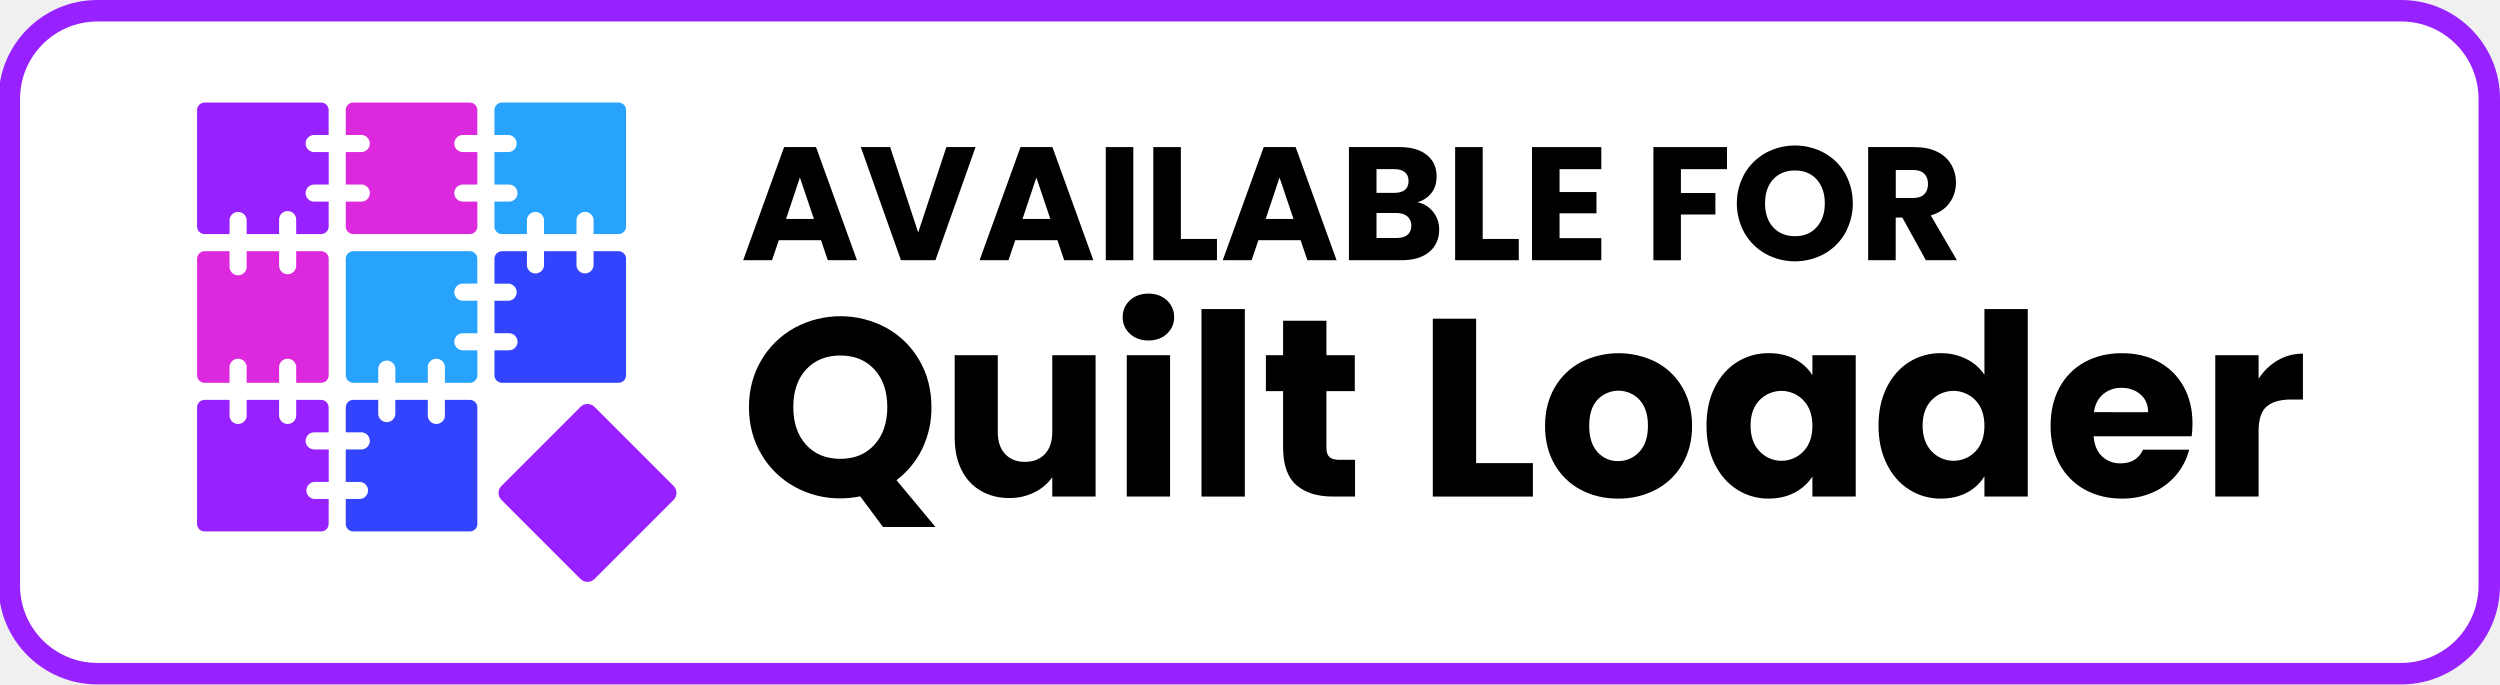
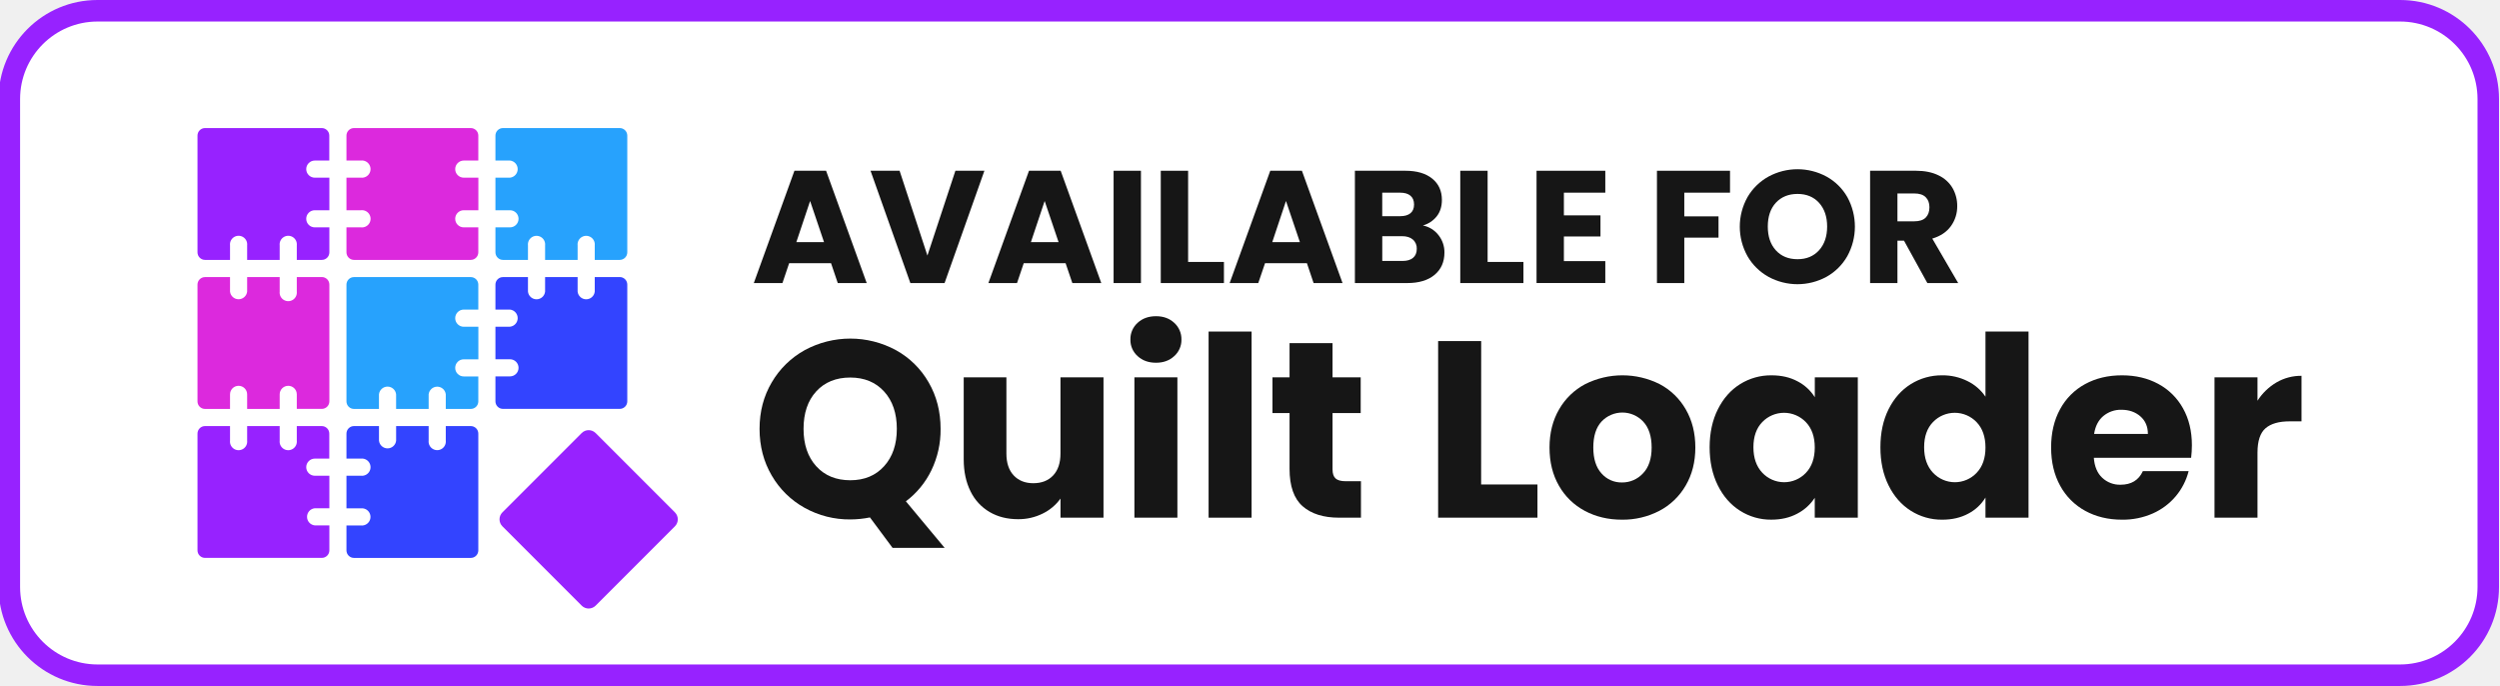
- <svg xmlns="http://www.w3.org/2000/svg" id="Layer_1" data-name="Layer 1" viewBox="0 0 2327.03 637.05">
+ <svg xmlns="http://www.w3.org/2000/svg" id="Layer_1" data-name="Layer 1" viewBox="0 0 2321.7 637.05">
  <defs>
-     <style>.cls-1{fill:#fff;}.cls-2{fill:#9722ff;}.cls-3{fill:#dc29dd;}.cls-4{fill:#27a2fd;}.cls-5{fill:#34f;}</style>
+     <style>.cls-1{fill:#fff;}.cls-2{fill:#9722ff;}.cls-3{fill:#dc29dd;}.cls-4{fill:#27a2fd;}.cls-5{fill:#34f;}.cls-6{fill:#161616;}</style>
  </defs>
-   <rect class="cls-1" x="8.68" y="10" width="2308.35" height="617.05" rx="81.98" />
-   <path class="cls-2" d="M2235.05,20a72.06,72.06,0,0,1,72,72V545.07a72.06,72.06,0,0,1-72,72H90.66a72.06,72.06,0,0,1-72-72V92a72.06,72.06,0,0,1,72-72H2235.05m0-20H90.66a92,92,0,0,0-92,92V545.07a92,92,0,0,0,92,92H2235.05a92,92,0,0,0,92-92V92a92,92,0,0,0-92-92Z" />
-   <path class="cls-2" d="M284.46,133.59a8,8,0,0,0,8,7.95h13.52v30.23H292.41a7.95,7.95,0,0,0,0,15.9h13.52v23.19a7,7,0,0,1-7,7H275.7V204.38a7.95,7.95,0,0,0-15.9,0V217.9H229.57V204.38a8,8,0,0,0-15.9,0V217.9H190.49a7.05,7.05,0,0,1-7.05-7V102.46a7,7,0,0,1,7.05-7h108.4a7,7,0,0,1,7,7v23.17H292.41A8,8,0,0,0,284.46,133.59Z" />
-   <path class="cls-3" d="M422.86,133.59a8,8,0,0,0,7.95,7.95h13.53v30.23H430.81a7.95,7.95,0,0,0,0,15.9h13.53v23.19a7.05,7.05,0,0,1-7,7H328.89a7.05,7.05,0,0,1-7.05-7V187.67h13.52a8,8,0,1,0,0-15.9H321.84V141.54h13.52a8,8,0,1,0,0-15.91H321.84V102.46a7,7,0,0,1,7.05-7h108.4a7,7,0,0,1,7,7v23.17H430.81A8,8,0,0,0,422.86,133.59Z" />
-   <path class="cls-4" d="M582.74,102.46v108.4a7.05,7.05,0,0,1-7,7H552.51V204.38a8,8,0,0,0-15.91,0V217.9H506.38V204.38a8,8,0,0,0-15.91,0V217.9H467.29a7.05,7.05,0,0,1-7.05-7V187.67h13.53a7.95,7.95,0,1,0,0-15.9H460.24V141.54h13.53a8,8,0,0,0,0-15.91H460.24V102.46a7,7,0,0,1,7.05-7h108.4A7,7,0,0,1,582.74,102.46Z" />
-   <path class="cls-3" d="M305.93,240.85v108.4a7,7,0,0,1-7,7.05H275.7V342.78a8,8,0,1,0-15.9,0V356.3H229.57V342.78a8,8,0,1,0-15.9,0V356.3H190.49a7,7,0,0,1-7.05-7.05V240.85a7,7,0,0,1,7.05-7h23.18v13.52a8,8,0,1,0,15.9,0V233.81H259.8v13.52a7.95,7.95,0,0,0,15.9,0V233.81h23.19A7,7,0,0,1,305.93,240.85Z" />
-   <path class="cls-4" d="M422.86,272a8,8,0,0,0,7.95,7.95h13.53v30.23H430.81a7.95,7.95,0,0,0,0,15.9h13.53v23.18a7,7,0,0,1-7,7.05H414.11V342.78a8,8,0,1,0-15.9,0V356.3H368V342.78a8,8,0,0,0-15.92,0V356.3H328.89a7,7,0,0,1-7.05-7.05V240.85a7,7,0,0,1,7.05-7h108.4a7,7,0,0,1,7,7V264H430.81A8,8,0,0,0,422.86,272Z" />
-   <path class="cls-5" d="M582.74,240.85v108.4a7,7,0,0,1-7,7.05H467.29a7,7,0,0,1-7.05-7.05V326.07h13.53a7.95,7.95,0,1,0,0-15.9H460.24V279.94h13.53a8,8,0,0,0,0-15.91H460.24V240.85a7,7,0,0,1,7.05-7h23.18v13.52a8,8,0,0,0,15.91,0V233.81H536.6v13.52a8,8,0,0,0,15.91,0V233.81h23.18A7,7,0,0,1,582.74,240.85Z" />
-   <path class="cls-2" d="M284.46,410.39a8,8,0,0,0,8,7.95h13.52v30.22H292.41a8,8,0,0,0,0,15.92h13.52v23.18a7,7,0,0,1-7,7H190.49a7,7,0,0,1-7.05-7V379.26a7,7,0,0,1,7.05-7.05h23.18v13.52a8,8,0,1,0,15.9,0V372.21H259.8v13.52a8,8,0,1,0,15.9,0V372.21h23.19a7,7,0,0,1,7,7.05v23.17H292.41A8,8,0,0,0,284.46,410.39Z" />
-   <path class="cls-5" d="M444.34,379.26v108.4a7,7,0,0,1-7,7H328.89a7,7,0,0,1-7.05-7V464.48h13.52a8,8,0,0,0,0-15.92H321.84V418.34h13.52a8,8,0,1,0,0-15.91H321.84V379.26a7,7,0,0,1,7.05-7.05h23.17v13.52a8,8,0,0,0,15.92,0V372.21h30.23v13.52a8,8,0,1,0,15.9,0V372.21h23.18A7,7,0,0,1,444.34,379.26Z" />
-   <rect class="cls-2" x="485.61" y="397.58" width="122.49" height="122.49" rx="9.17" transform="translate(-164.27 521.07) rotate(-45)" />
-   <path d="M764.21,223.61h-39.3l-6.3,18.6H691.76l38.1-105.3h29.7l38.1,105.3H770.51Zm-6.6-19.8-13.05-38.55-12.9,38.55Z" />
-   <path d="M908.06,136.91l-37.35,105.3h-32.1l-37.35-105.3h27.3l26.1,79.5,26.25-79.5Z" />
-   <path d="M984.26,223.61H945l-6.3,18.6H911.81l38.1-105.3h29.7l38.1,105.3H990.56Zm-6.6-19.8-13-38.55-12.9,38.55Z" />
-   <path d="M1054.91,136.91v105.3h-25.65V136.91Z" />
-   <path d="M1099.16,222.41h33.6v19.8h-59.25V136.91h25.65Z" />
-   <path d="M1210.61,223.61h-39.3l-6.3,18.6h-26.85l38.1-105.3H1206l38.1,105.3h-27.15Zm-6.6-19.8-13-38.55-12.9,38.55Z" />
-   <path d="M1334.06,197.28a25.84,25.84,0,0,1,5.55,16.28q0,13.2-9.23,20.92t-25.72,7.73h-49.05V136.91H1303q16,0,25.12,7.35t9.08,20q0,9.3-4.88,15.45a25.2,25.2,0,0,1-13,8.55A24.54,24.54,0,0,1,1334.06,197.28Zm-52.8-17.77h16.8q6.3,0,9.67-2.78t3.38-8.17q0-5.4-3.38-8.25t-9.67-2.85h-16.8Zm28.87,39.07q3.52-2.93,3.53-8.47a10.85,10.85,0,0,0-3.68-8.7q-3.68-3.15-10.12-3.15h-18.6v23.25h18.9Q1306.6,221.51,1310.13,218.58Z" />
-   <path d="M1380.11,222.41h33.6v19.8h-59.25V136.91h25.65Z" />
-   <path d="M1451.65,157.46v21.3H1486v19.8h-34.35v23.1h38.85v20.55H1426V136.91h64.5v20.55Z" />
-   <path d="M1607.5,136.91v20.55h-42.9v22.2h32.1v20h-32.1v42.6H1539V136.91Z" />
-   <path d="M1643.57,236.36a51.59,51.59,0,0,1-19.65-19.28,56.73,56.73,0,0,1,0-55.57,51.74,51.74,0,0,1,19.65-19.2,57.16,57.16,0,0,1,54.45,0,50.66,50.66,0,0,1,19.5,19.2,57.46,57.46,0,0,1-.07,55.57,51.21,51.21,0,0,1-19.5,19.28,57,57,0,0,1-54.38,0Zm47.4-24.9q7.58-8.4,7.58-22.2T1691,167q-7.58-8.32-20.17-8.32-12.75,0-20.33,8.25t-7.57,22.35q0,14,7.57,22.27t20.33,8.33Q1683.4,219.86,1691,211.46Z" />
-   <path d="M1792.6,242.21l-21.9-39.75h-6.15v39.75H1738.9V136.91h43q12.45,0,21.22,4.35a30,30,0,0,1,13.13,11.92,33.29,33.29,0,0,1,4.35,16.88,31.35,31.35,0,0,1-5.93,18.75q-5.92,8.25-17.47,11.7l24.3,41.7Zm-28-57.9h15.9q7,0,10.57-3.45t3.53-9.75q0-6-3.53-9.45t-10.57-3.45h-15.9Z" />
-   <path d="M821.91,490.51,800.68,462a93.55,93.55,0,0,1-18.4,1.89A86.43,86.43,0,0,1,739.48,453a81,81,0,0,1-30.9-30.31Q697.14,403.25,697.14,379t11.44-43.63a81.42,81.42,0,0,1,30.9-30.19,89.86,89.86,0,0,1,85.61,0,79.75,79.75,0,0,1,30.66,30.19Q867,354.67,867,379a87,87,0,0,1-8.61,38.8,80,80,0,0,1-23.93,29.13l36.32,43.63ZM750.33,414q11.89,13.08,31.95,13.09,19.82,0,31.72-13.21T825.91,379q0-21.93-11.91-35t-31.72-13.09q-20,0-31.95,13T738.41,379Q738.41,400.9,750.33,414Z" />
-   <path d="M1019.78,330.6V462.21H979.45V444.28a44.32,44.32,0,0,1-16.62,14,50.76,50.76,0,0,1-23.24,5.3q-15.09,0-26.65-6.72A45.25,45.25,0,0,1,895,437.44q-6.37-12.74-6.37-29.95V330.6h40.1v71.47q0,13.2,6.83,20.52T954,429.9q11.79,0,18.63-7.31t6.84-20.52V330.6Z" />
-   <path d="M1051.74,310.68a20.27,20.27,0,0,1-6.72-15.45,20.53,20.53,0,0,1,6.72-15.69q6.72-6.24,17.34-6.25,10.37,0,17.09,6.25a20.51,20.51,0,0,1,6.73,15.69,20.24,20.24,0,0,1-6.73,15.45q-6.72,6.24-17.09,6.25Q1058.46,316.93,1051.74,310.68Zm37.38,19.92V462.21h-40.33V330.6Z" />
-   <path d="M1158.7,287.68V462.21h-40.33V287.68Z" />
-   <path d="M1261.29,428v34.2h-20.52q-21.93,0-34.2-10.73t-12.26-35V364.1h-16V330.6h16V298.53h40.33V330.6h26.42v33.5h-26.42v52.83q0,5.9,2.83,8.49t9.43,2.59Z" />
-   <path d="M1374,431.08h52.83v31.13h-93.16V296.64H1374Z" />
-   <path d="M1471.31,455.84A60.36,60.36,0,0,1,1447,432.26q-8.85-15.33-8.85-35.85,0-20.28,9-35.73A61,61,0,0,1,1471.66,337a78,78,0,0,1,69.81,0A60.82,60.82,0,0,1,1566,360.68q9,15.45,9,35.73t-9.08,35.73a61.31,61.31,0,0,1-24.76,23.7,74,74,0,0,1-35,8.26Q1486.75,464.1,1471.31,455.84Zm54.48-35.14q8.13-8.49,8.14-24.29t-7.9-24.3a26.8,26.8,0,0,0-39-.11q-7.79,8.37-7.78,24.41,0,15.79,7.66,24.29a24.82,24.82,0,0,0,19.23,8.49A26.27,26.27,0,0,0,1525.79,420.7Z" />
-   <path d="M1596.07,360.56q7.67-15.33,20.87-23.59a54.55,54.55,0,0,1,29.49-8.25q13.9,0,24.41,5.66A41.62,41.62,0,0,1,1687,349.24V330.6h40.33V462.21H1687V443.58a43.67,43.67,0,0,1-16.39,14.86q-10.5,5.65-24.41,5.66a53.48,53.48,0,0,1-29.25-8.38q-13.2-8.37-20.87-23.82t-7.66-35.73Q1588.41,375.89,1596.07,360.56Zm82.55,12a28.34,28.34,0,0,0-40.8-.12q-8.38,8.61-8.38,23.7t8.38,23.94a28.09,28.09,0,0,0,40.8.12q8.37-8.73,8.37-23.82T1678.62,372.59Z" />
-   <path d="M1756.21,360.56q7.66-15.33,20.87-23.59a54.52,54.52,0,0,1,29.48-8.25,51.9,51.9,0,0,1,23.71,5.42,43.21,43.21,0,0,1,16.86,14.63V287.68h40.33V462.21h-40.33V443.34a41.11,41.11,0,0,1-16.16,15.1q-10.48,5.65-24.41,5.66a53.86,53.86,0,0,1-29.48-8.38q-13.2-8.37-20.87-23.82t-7.67-35.73Q1748.54,375.89,1756.21,360.56Zm82.55,12a28.34,28.34,0,0,0-40.8-.12q-8.39,8.61-8.38,23.7t8.38,23.94a28.09,28.09,0,0,0,40.8.12q8.37-8.73,8.37-23.82T1838.76,372.59Z" />
-   <path d="M2040.05,406.08h-91.27q.95,12.26,7.9,18.75a24.16,24.16,0,0,0,17.1,6.48q15.09,0,21-12.73h42.92a58.87,58.87,0,0,1-11.91,23.35,59.58,59.58,0,0,1-21.58,16.27,69.35,69.35,0,0,1-29,5.9q-19.34,0-34.43-8.26a58.71,58.71,0,0,1-23.59-23.58q-8.49-15.33-8.49-35.85t8.38-35.85A58,58,0,0,1,1940.52,337q15.09-8.25,34.67-8.25,19.11,0,34,8a57.64,57.64,0,0,1,23.23,22.87q8.37,14.86,8.37,34.67A103.43,103.43,0,0,1,2040.05,406.08Zm-40.56-22.41q0-10.38-7.08-16.51T1974.72,361a25.56,25.56,0,0,0-17.1,5.9q-7,5.9-8.61,16.74Z" />
-   <path d="M2120,335.44a45.6,45.6,0,0,1,23.59-6.25v42.69H2132.5q-15.09,0-22.64,6.48t-7.54,22.76v61.09H2062V330.6h40.33v21.94A53.22,53.22,0,0,1,2120,335.44Z" />
+   <rect class="cls-1" x="8.67" y="9.99" width="2303.05" height="617.07" rx="81.88" />
+   <path class="cls-2" d="M2229.83,20a72,72,0,0,1,71.9,71.89V545.18a72,72,0,0,1-71.9,71.89H90.55a72,72,0,0,1-71.89-71.89V91.87A72,72,0,0,1,90.55,20H2229.83m0-20H90.55A91.87,91.87,0,0,0-1.32,91.87V545.18a91.87,91.87,0,0,0,91.87,91.87H2229.83a91.87,91.87,0,0,0,91.87-91.87V91.87A91.87,91.87,0,0,0,2229.83,0Z" />
+   <path class="cls-2" d="M284.5,157.06a8,8,0,0,0,7.95,7.95H306v30.23H292.45a7.95,7.95,0,0,0,0,15.9H306v23.18a7,7,0,0,1-7,7.05H275.74V227.85a8,8,0,1,0-15.9,0v13.52H229.61V227.85a8,8,0,1,0-15.9,0v13.52H190.53a7.05,7.05,0,0,1-7.05-7.05V125.92a7,7,0,0,1,7.05-7h108.4a7,7,0,0,1,7,7V149.1H292.45A8,8,0,0,0,284.5,157.06Z" />
+   <path class="cls-3" d="M422.9,157.06a8,8,0,0,0,8,7.95h13.53v30.23H430.85a7.95,7.95,0,0,0,0,15.9h13.53v23.18a7.05,7.05,0,0,1-7.05,7.05H328.93a7.05,7.05,0,0,1-7.05-7.05V211.14H335.4a8,8,0,1,0,0-15.9H321.88V165H335.4a8,8,0,1,0,0-15.91H321.88V125.92a7,7,0,0,1,7.05-7h108.4a7,7,0,0,1,7.05,7V149.1H430.85A8,8,0,0,0,422.9,157.06Z" />
+   <path class="cls-4" d="M582.78,125.92v108.4a7.05,7.05,0,0,1-7,7.05H552.55V227.85a8,8,0,1,0-15.91,0v13.52H506.42V227.85a8,8,0,1,0-15.91,0v13.52H467.33a7.05,7.05,0,0,1-7.05-7.05V211.14h13.53a7.95,7.95,0,0,0,0-15.9H460.28V165h13.53a8,8,0,0,0,0-15.91H460.28V125.92a7,7,0,0,1,7.05-7h108.4A7,7,0,0,1,582.78,125.92Z" />
+   <path class="cls-3" d="M306,264.32v108.4a7,7,0,0,1-7,7H275.74V366.24a7.95,7.95,0,1,0-15.9,0v13.53H229.61V366.24a7.95,7.95,0,0,0-15.9,0v13.53H190.53a7,7,0,0,1-7.05-7V264.32a7,7,0,0,1,7.05-7h23.18V270.8a8,8,0,0,0,15.9,0V257.28h30.23V270.8a8,8,0,1,0,15.9,0V257.28h23.19A7,7,0,0,1,306,264.32Z" />
+   <path class="cls-4" d="M422.9,295.46a8,8,0,0,0,8,8h13.53v30.23H430.85a7.95,7.95,0,0,0,0,15.9h13.53v23.18a7,7,0,0,1-7.05,7H414.15V366.24a8,8,0,0,0-15.91,0v13.53H368V366.24a8,8,0,0,0-15.92,0v13.53H328.93a7,7,0,0,1-7.05-7V264.32a7,7,0,0,1,7.05-7h108.4a7,7,0,0,1,7.05,7V287.5H430.85A8,8,0,0,0,422.9,295.46Z" />
+   <path class="cls-5" d="M582.78,264.32v108.4a7,7,0,0,1-7,7H467.33a7,7,0,0,1-7.05-7V349.54h13.53a7.95,7.95,0,0,0,0-15.9H460.28V303.41h13.53a8,8,0,0,0,0-15.91H460.28V264.32a7,7,0,0,1,7.05-7h23.18V270.8a8,8,0,0,0,15.91,0V257.28h30.22V270.8a8,8,0,0,0,15.91,0V257.28h23.18A7,7,0,0,1,582.78,264.32Z" />
+   <path class="cls-2" d="M284.5,433.86a8,8,0,0,0,7.95,7.95H306V472H292.45a8,8,0,0,0,0,15.92H306v23.18a7,7,0,0,1-7,7H190.53a7,7,0,0,1-7.05-7V402.73a7,7,0,0,1,7.05-7.05h23.18V409.2a8,8,0,1,0,15.9,0V395.68h30.23V409.2a8,8,0,1,0,15.9,0V395.68h23.19a7,7,0,0,1,7,7.05V425.9H292.45A8,8,0,0,0,284.5,433.86Z" />
+   <path class="cls-5" d="M444.38,402.73v108.4a7,7,0,0,1-7.05,7H328.93a7,7,0,0,1-7.05-7V488H335.4a8,8,0,1,0,0-15.92H321.88V441.81H335.4a8,8,0,1,0,0-15.91H321.88V402.73a7,7,0,0,1,7.05-7.05H352.1V409.2a8,8,0,0,0,15.92,0V395.68h30.22V409.2a8,8,0,1,0,15.91,0V395.68h23.18A7,7,0,0,1,444.38,402.73Z" />
+   <rect class="cls-2" x="485.65" y="421.05" width="122.49" height="122.49" rx="9.17" transform="translate(-180.85 527.98) rotate(-45)" />
+   <path class="cls-6" d="M772.09,244.45H733.16l-6.23,18.42h-26.6l37.74-104.29h29.41l37.74,104.29H778.33Zm-6.54-19.61-12.92-38.18-12.78,38.18Z" />
+   <path class="cls-6" d="M914.56,158.58l-37,104.29H845.77l-37-104.29h27l25.85,78.74,26-78.74Z" />
+   <path class="cls-6" d="M990,244.45H951.1l-6.24,18.42H918.27L956,158.58h29.42l37.73,104.29H996.26Zm-6.53-19.61-12.93-38.18-12.77,38.18Z" />
+   <path class="cls-6" d="M1060,158.58V262.87h-25.41V158.58Z" />
+   <path class="cls-6" d="M1103.82,243.26h33.28v19.61h-58.68V158.58h25.4Z" />
+   <path class="cls-6" d="M1214.2,244.45h-38.92L1169,262.87h-26.59l37.73-104.29h29.41l37.74,104.29h-26.89Zm-6.54-19.61-12.92-38.18L1182,224.84Z" />
+   <path class="cls-6" d="M1336.46,218.37a25.51,25.51,0,0,1,5.5,16.12q0,13.08-9.14,20.73t-25.47,7.65h-48.58V158.58h46.94q15.9,0,24.89,7.28t9,19.76q0,9.21-4.82,15.3a25,25,0,0,1-12.86,8.47A24.27,24.27,0,0,1,1336.46,218.37Zm-52.29-17.6h16.64q6.24,0,9.58-2.75t3.34-8.09c0-3.57-1.11-6.29-3.34-8.18s-5.42-2.82-9.58-2.82h-16.64Zm28.6,38.7c2.32-1.93,3.49-4.73,3.49-8.39a10.73,10.73,0,0,0-3.64-8.62q-3.64-3.12-10-3.12h-18.42v23h18.72Q1309.28,242.37,1312.77,239.47Z" />
+   <path class="cls-6" d="M1382.07,243.26h33.28v19.61h-58.68V158.58h25.4Z" />
+   <path class="cls-6" d="M1452.93,178.93V200h34v19.61h-34v22.88h38.48v20.35h-63.88V158.58h63.88v20.35Z" />
+   <path class="cls-6" d="M1607.28,158.58v20.35h-42.49v22h31.8v19.76h-31.8v42.19h-25.4V158.58Z" />
+   <path class="cls-6" d="M1643,257.07A51,51,0,0,1,1623.55,238a56.13,56.13,0,0,1,0-55,51.18,51.18,0,0,1,19.46-19,56.57,56.57,0,0,1,53.93,0,50.1,50.1,0,0,1,19.31,19,56.92,56.92,0,0,1-.07,55,50.67,50.67,0,0,1-19.32,19.09,56.41,56.41,0,0,1-53.85,0Zm47-24.66q7.49-8.31,7.5-22t-7.5-22.06q-7.51-8.25-20-8.25t-20.13,8.17q-7.5,8.18-7.5,22.14,0,13.81,7.5,22.06t20.13,8.24Q1682.45,240.73,1690,232.41Z" />
+   <path class="cls-6" d="M1790.6,262.87l-21.69-39.37h-6.09v39.37h-25.4V158.58h42.64q12.33,0,21,4.31a29.74,29.74,0,0,1,13,11.81,33,33,0,0,1,4.3,16.71,31,31,0,0,1-5.86,18.57q-5.88,8.18-17.31,11.59l24.07,41.3Zm-27.78-57.35h15.75c4.65,0,8.15-1.13,10.47-3.41s3.5-5.5,3.5-9.66q0-5.94-3.5-9.36c-2.32-2.28-5.82-3.42-10.47-3.42h-15.75Z" />
+   <path class="cls-6" d="M829.23,508.79l-21-28.27A92.47,92.47,0,0,1,790,482.39a85.63,85.63,0,0,1-42.4-10.74,80.46,80.46,0,0,1-30.6-30q-11.32-19.28-11.33-43.33T717,355.09a80.65,80.65,0,0,1,30.6-29.9,89,89,0,0,1,84.79,0,78.88,78.88,0,0,1,30.37,29.9q11.1,19.16,11.1,43.21a86.16,86.16,0,0,1-8.53,38.42,79.24,79.24,0,0,1-23.71,28.85l36,43.22ZM758.34,433q11.79,13,31.65,13,19.62,0,31.42-13.08T833.2,398.3q0-21.72-11.79-34.69t-31.42-13q-19.86,0-31.65,12.85t-11.8,34.8Q746.54,420,758.34,433Z" />
+   <path class="cls-6" d="M1025.21,350.42V480.76H985.27V463a43.9,43.9,0,0,1-16.47,13.9,50.18,50.18,0,0,1-23,5.26q-15,0-26.4-6.66a44.92,44.92,0,0,1-17.75-19.27q-6.3-12.62-6.31-29.67V350.42H935v70.77q0,13.08,6.78,20.32T960,448.75q11.67,0,18.45-7.24t6.78-20.32V350.42Z" />
+   <path class="cls-6" d="M1056.86,330.68a20.06,20.06,0,0,1-6.66-15.3,20.33,20.33,0,0,1,6.66-15.54q6.66-6.18,17.17-6.19,10.28,0,16.93,6.19a20.33,20.33,0,0,1,6.66,15.54,20.06,20.06,0,0,1-6.66,15.3q-6.66,6.19-16.93,6.19Q1063.51,336.87,1056.86,330.68Zm37,19.74V480.76h-39.94V350.42Z" />
+   <path class="cls-6" d="M1162.79,307.9V480.76h-39.94V307.9Z" />
+   <path class="cls-6" d="M1264.4,446.89v33.87h-20.32q-21.74,0-33.87-10.63t-12.15-34.69V383.58h-15.88V350.42h15.88V318.65H1238v31.77h26.16v33.16H1238v52.33c0,3.89.94,6.7,2.81,8.41s5,2.57,9.34,2.57Z" />
+   <path class="cls-6" d="M1376.05,449.92h52.32v30.84H1336.1v-164h40Z" />
+   <path class="cls-6" d="M1472.4,474.45a59.88,59.88,0,0,1-24.06-23.36q-8.76-15.18-8.76-35.5,0-20.1,8.88-35.39a60.23,60.23,0,0,1,24.29-23.48,77.22,77.22,0,0,1,69.14,0,60.3,60.3,0,0,1,24.29,23.48q8.88,15.3,8.88,35.39t-9,35.38a60.83,60.83,0,0,1-24.53,23.48,73.34,73.34,0,0,1-34.69,8.17Q1487.7,482.62,1472.4,474.45Zm54-34.81q8.06-8.4,8.06-24.05t-7.83-24.06a26.55,26.55,0,0,0-38.66-.12q-7.71,8.29-7.71,24.18,0,15.65,7.6,24.05a24.53,24.53,0,0,0,19,8.41A26,26,0,0,0,1526.36,439.64Z" />
+   <path class="cls-6" d="M1596,380.08q7.59-15.18,20.68-23.36a54,54,0,0,1,29.19-8.17q13.79,0,24.18,5.6a41.36,41.36,0,0,1,16,14.72V350.42H1726V480.76H1686V462.3A43.15,43.15,0,0,1,1669.78,477q-10.4,5.61-24.18,5.6a53,53,0,0,1-29-8.29q-13.1-8.28-20.68-23.59t-7.59-35.39Q1588.37,395.27,1596,380.08ZM1677.72,392a28.07,28.07,0,0,0-40.41-.11q-8.3,8.52-8.29,23.47t8.29,23.71a27.81,27.81,0,0,0,40.41.12q8.28-8.64,8.29-23.59T1677.72,392Z" />
+   <path class="cls-6" d="M1754.56,380.08q7.59-15.18,20.68-23.36a54,54,0,0,1,29.2-8.17,51.31,51.31,0,0,1,23.47,5.37,42.83,42.83,0,0,1,16.7,14.48V307.9h40V480.76h-40V462.07a40.72,40.72,0,0,1-16,14.95q-10.39,5.61-24.17,5.6a53.38,53.38,0,0,1-29.2-8.29q-13.1-8.28-20.68-23.59T1747,415.35Q1747,395.27,1754.56,380.08ZM1836.32,392a28.07,28.07,0,0,0-40.41-.11q-8.29,8.52-8.29,23.47t8.29,23.71a27.81,27.81,0,0,0,40.41.12q8.29-8.64,8.29-23.59T1836.32,392Z" />
+   <path class="cls-6" d="M2035.68,425.16h-90.4q.93,12.15,7.83,18.57a23.87,23.87,0,0,0,16.93,6.43q15,0,20.79-12.62h42.52a58.5,58.5,0,0,1-11.8,23.13,59.11,59.11,0,0,1-21.37,16.11,68.59,68.59,0,0,1-28.73,5.84q-19.17,0-34.11-8.17A58.17,58.17,0,0,1,1914,451.09q-8.4-15.18-8.41-35.5t8.3-35.51a57.4,57.4,0,0,1,23.24-23.36q14.94-8.18,34.34-8.17,18.91,0,33.63,7.94a57,57,0,0,1,23,22.66q8.29,14.72,8.29,34.33A101.18,101.18,0,0,1,2035.68,425.16ZM1995.51,403q0-10.28-7-16.35T1971,380.55a25.33,25.33,0,0,0-16.94,5.84q-6.88,5.83-8.52,16.58Z" />
+   <path class="cls-6" d="M2114.87,355.2a45.21,45.21,0,0,1,23.36-6.19v42.28h-11q-15,0-22.43,6.43t-7.47,22.54v60.5h-39.94V350.42h39.94v21.72A52.74,52.74,0,0,1,2114.87,355.2Z" />
</svg>
